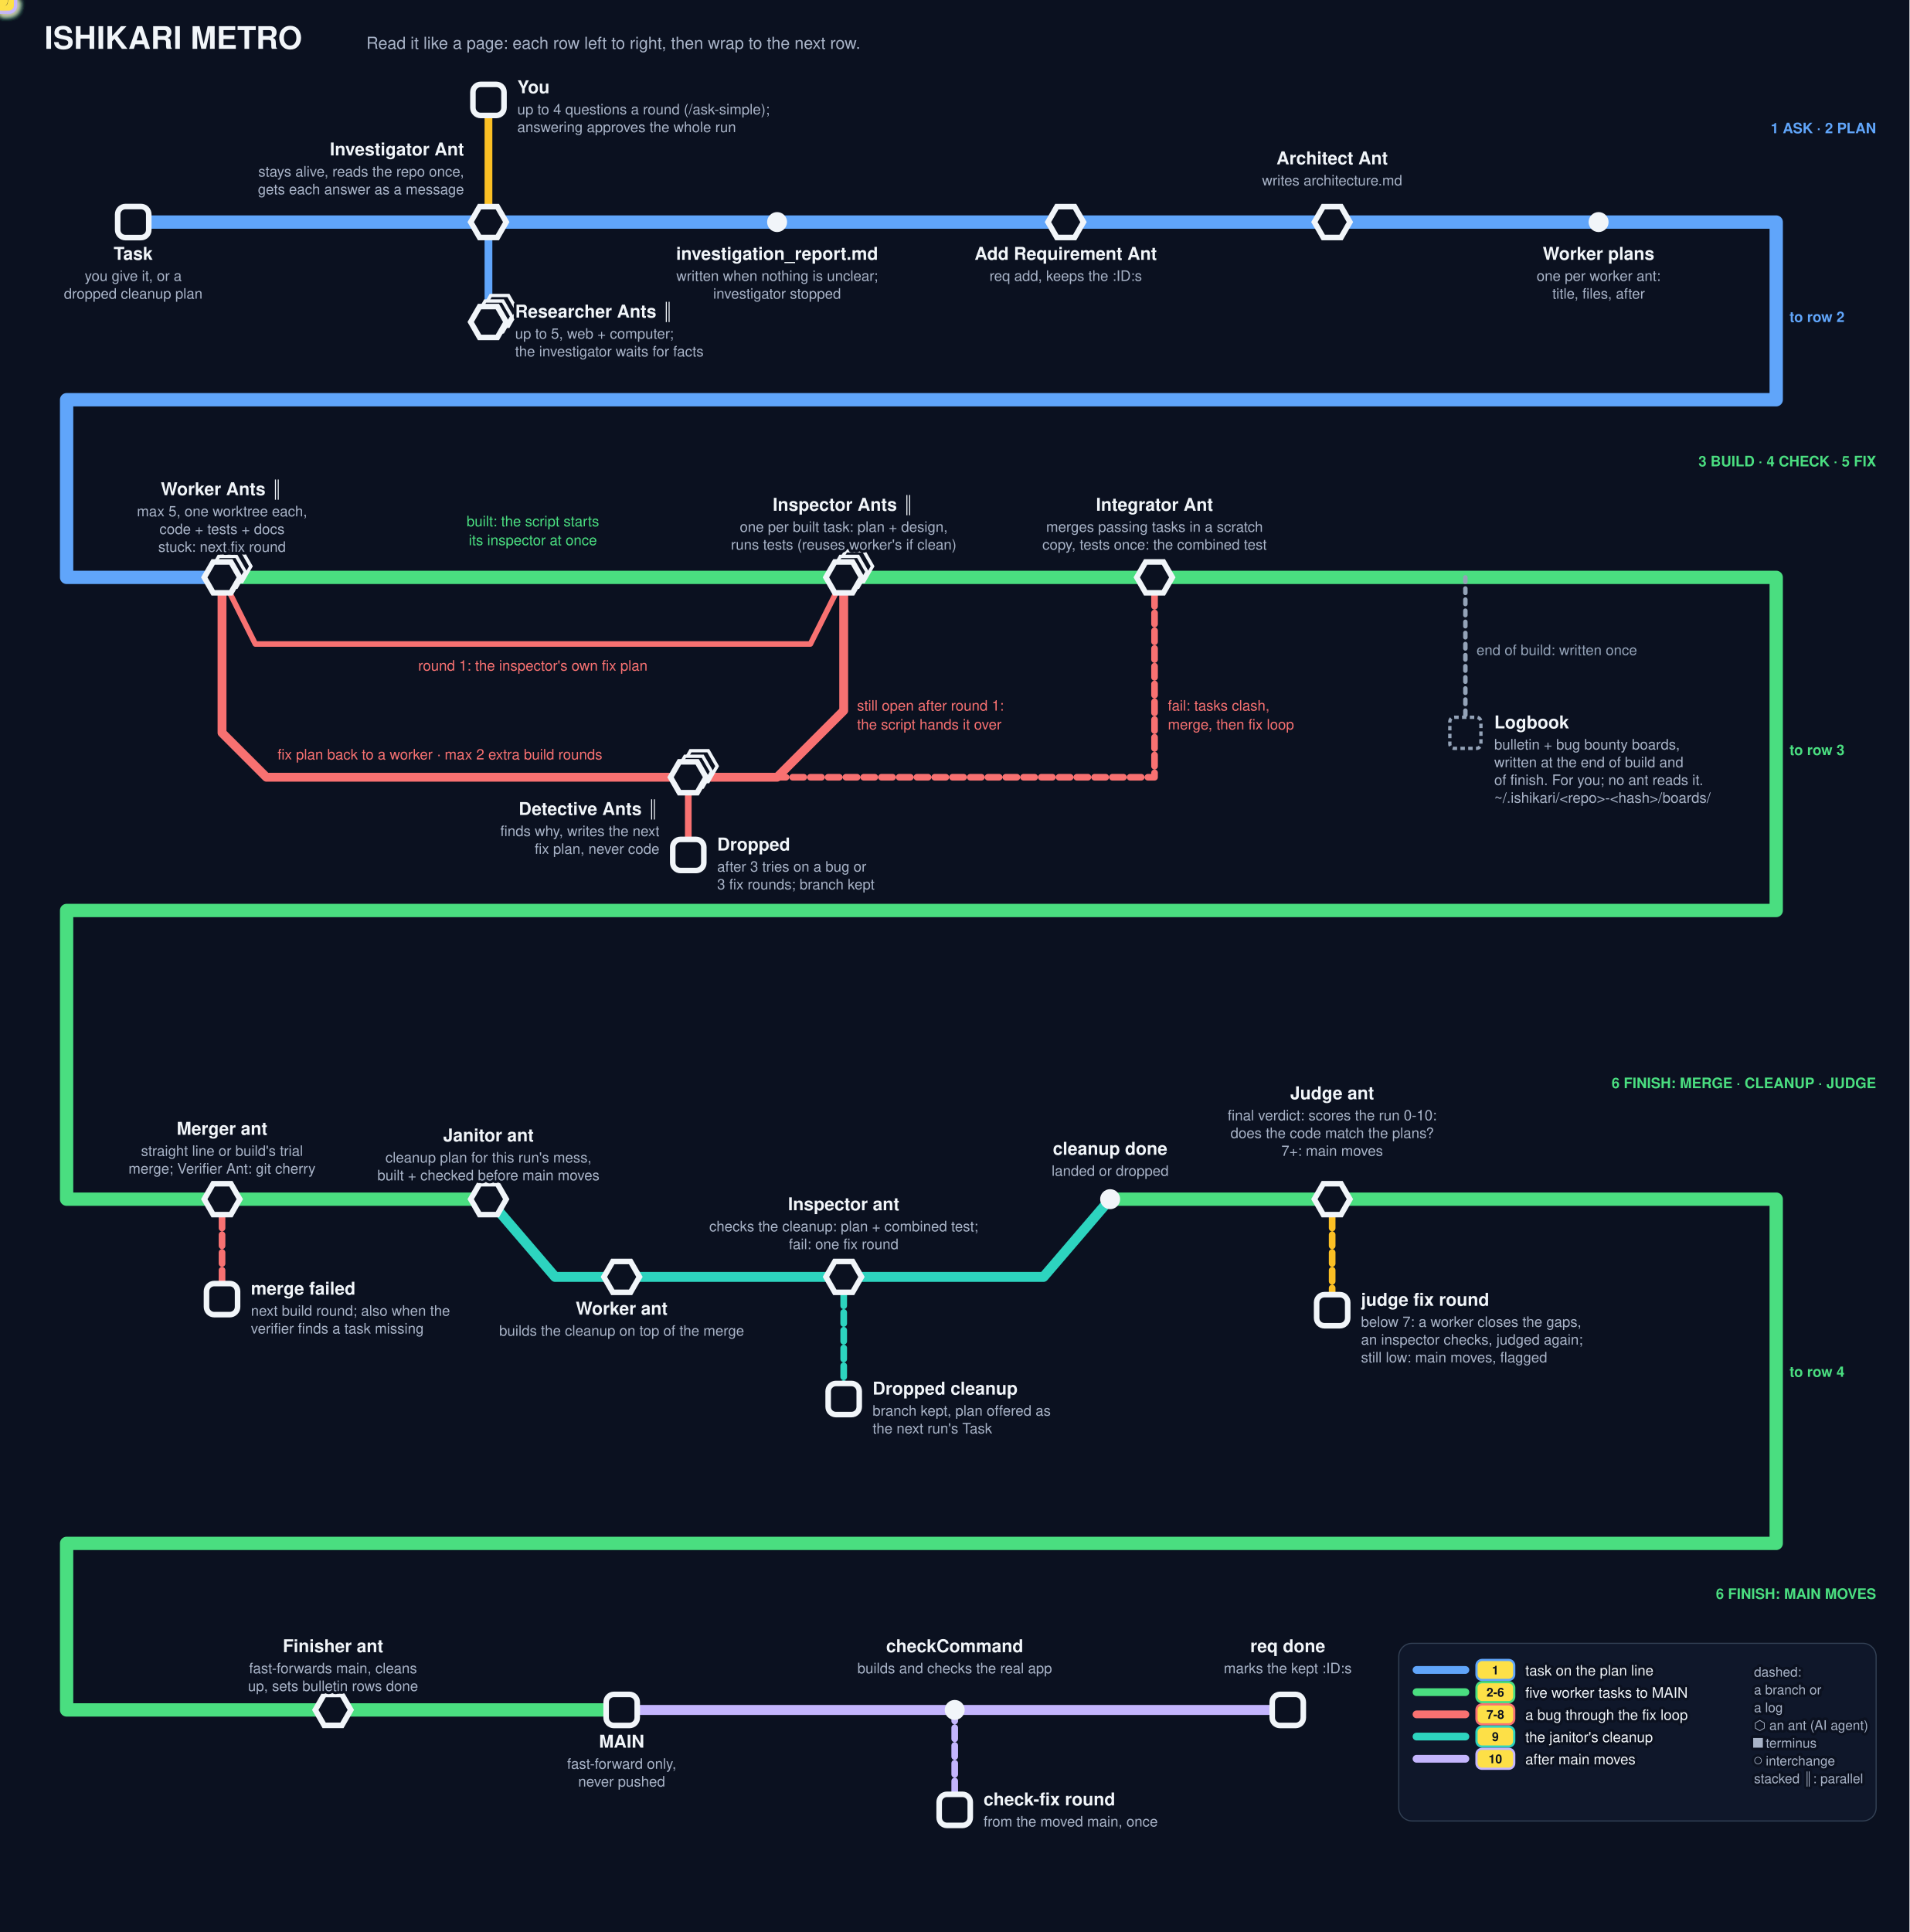
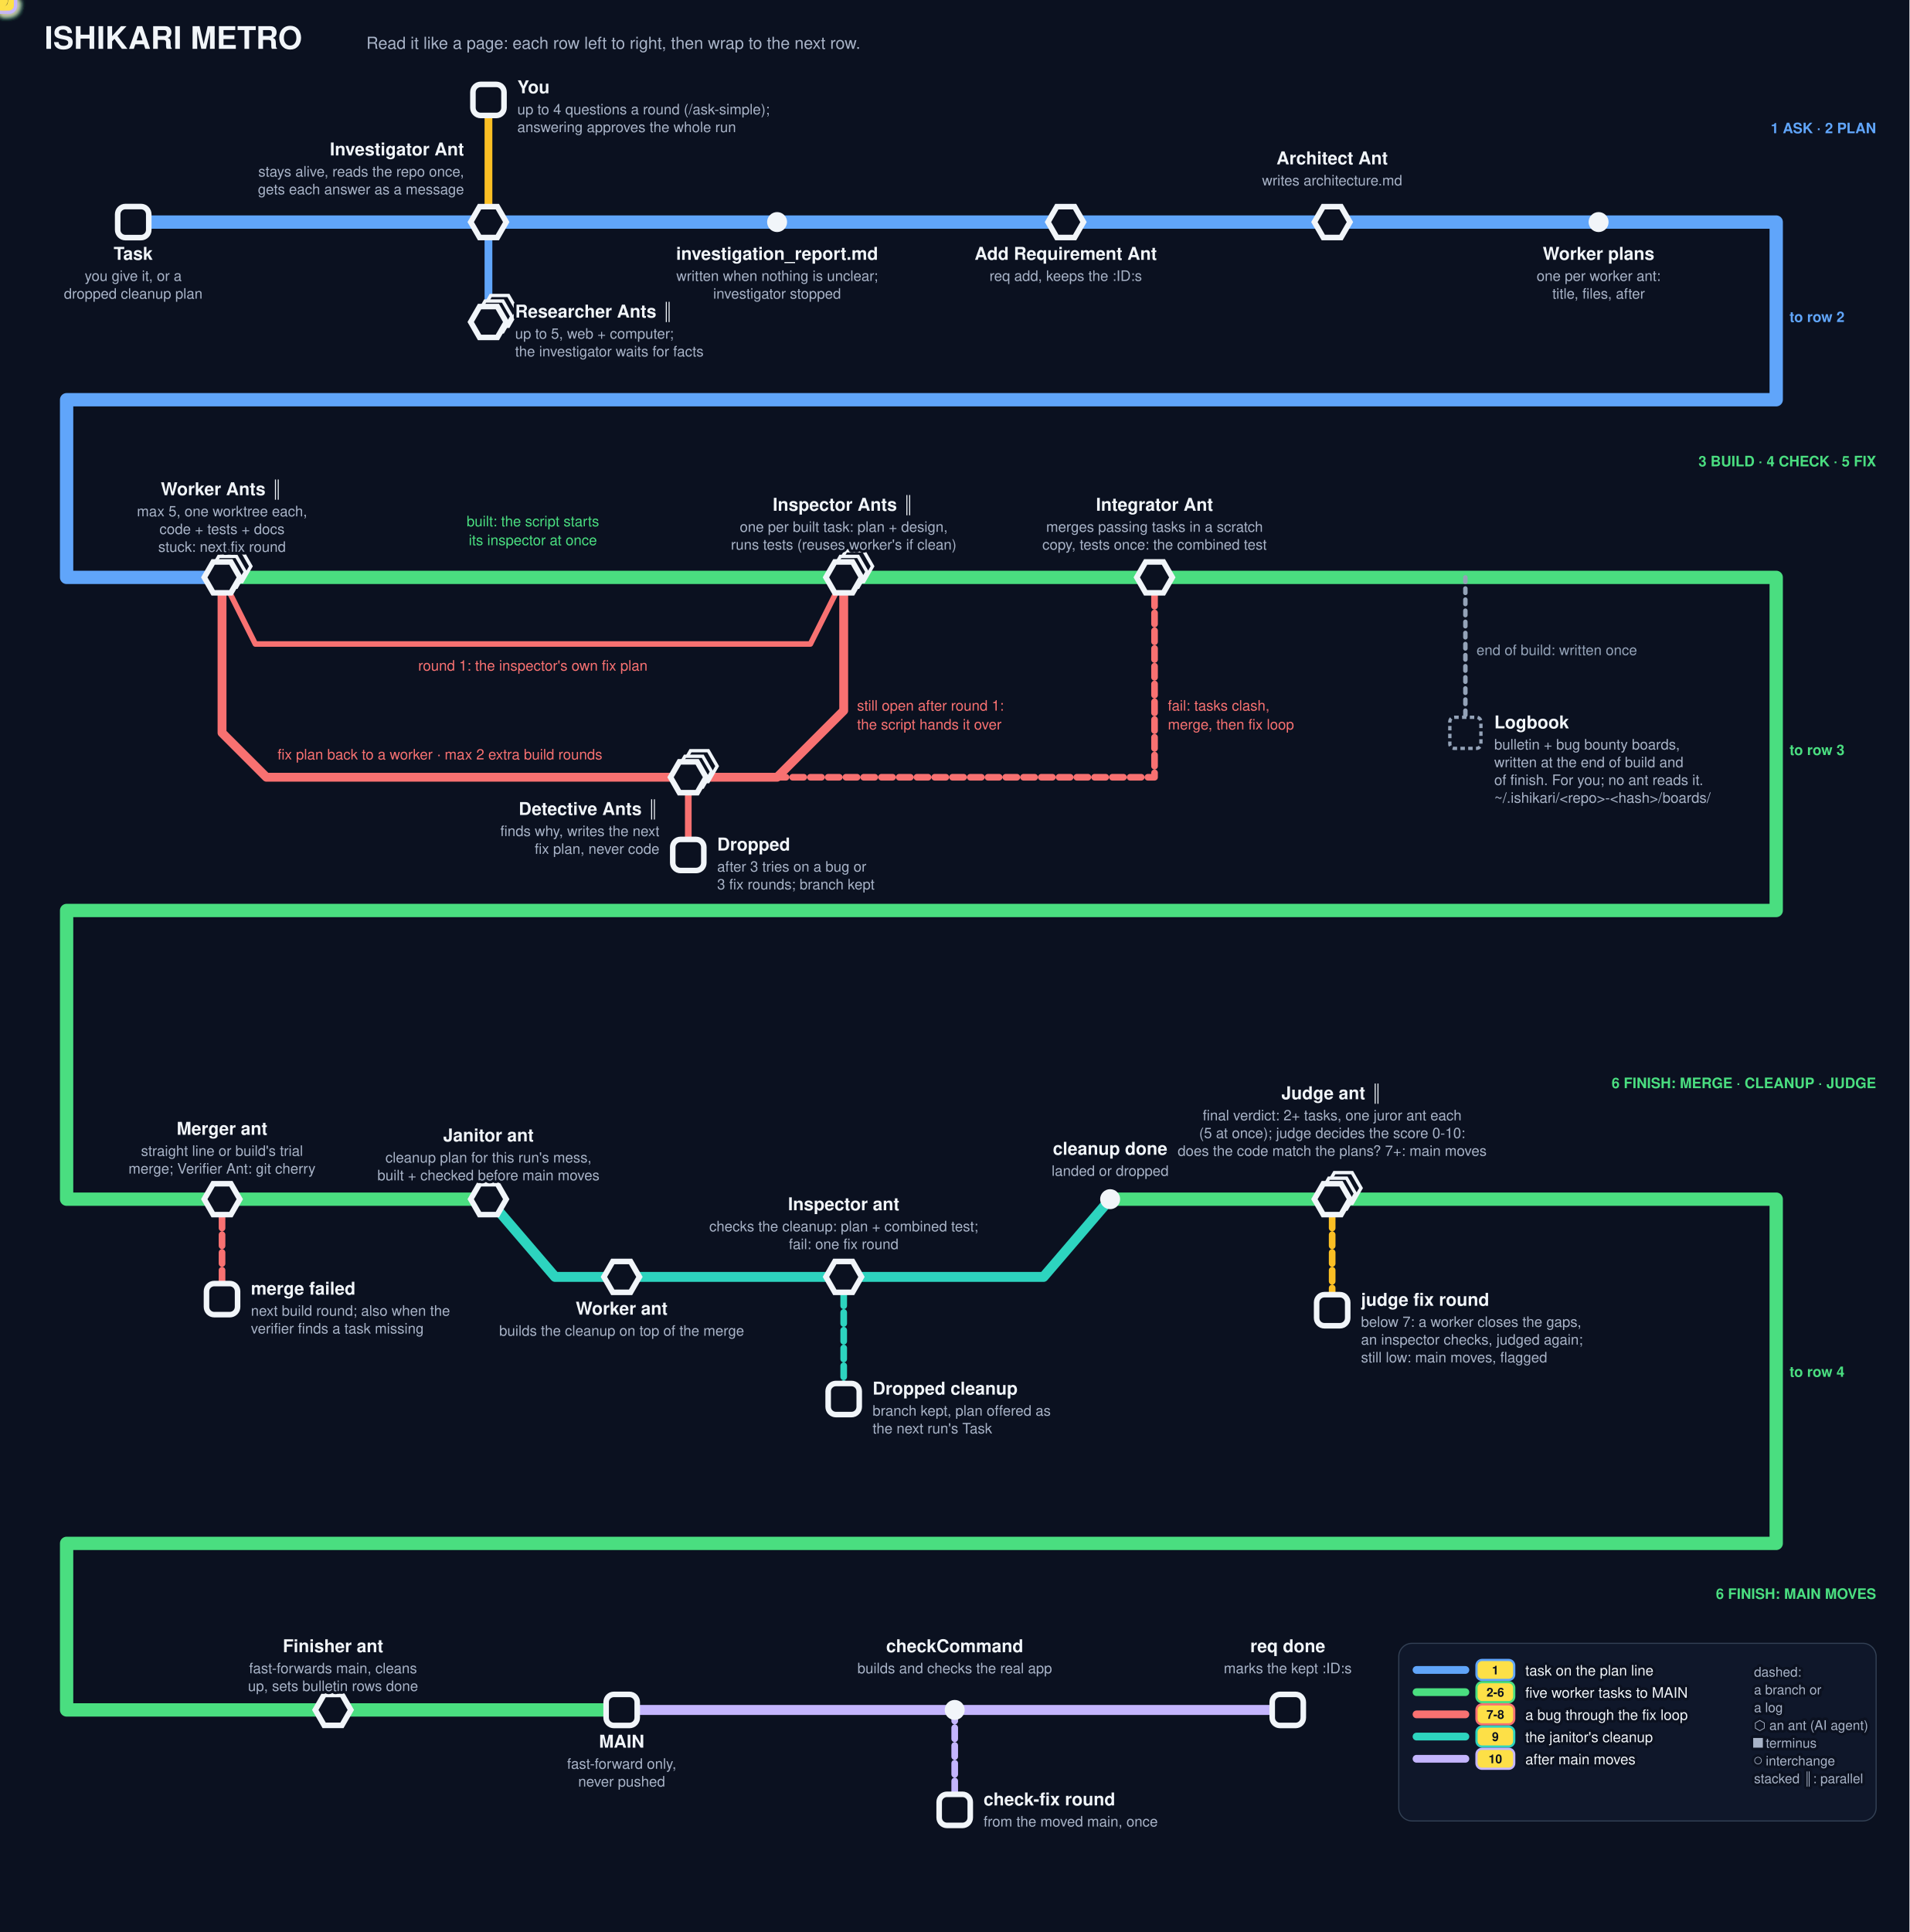
<svg xmlns="http://www.w3.org/2000/svg" viewBox="0 0 1720 1740" width="1720" height="1740" font-family="ui-sans-serif,-apple-system,Helvetica,Arial,sans-serif">
  <defs>
    <filter id="g" x="-100%" y="-100%" width="300%" height="300%">
      <feGaussianBlur stdDeviation="3" result="b" />
      <feMerge>
        <feMergeNode in="b" />
        <feMergeNode in="SourceGraphic" />
      </feMerge>
    </filter>
  </defs>
  <style>.h{paint-order:stroke;stroke:#0B1120;stroke-width:5px;stroke-linejoin:round}.flow{animation:f 1.2s linear infinite}@keyframes f{to{stroke-dashoffset:-32}}</style>
  <rect width="1720" height="1740" fill="#0B1120" />
  <text class="h" x="40" y="44" fill="#F1F5F9" font-size="28" text-anchor="start" font-weight="800">ISHIKARI METRO</text>
  <text class="h" x="330" y="44" fill="#A8B3C7" font-size="15" text-anchor="start" font-weight="400">Read it like a page: each row left to right, then wrap to the next row.</text>
  <text class="h" x="1690" y="120" fill="#60A5FA" font-size="13" text-anchor="end" font-weight="800">1 ASK  ·  2 PLAN</text>
  <text class="h" x="1690" y="420" fill="#4ADE80" font-size="13" text-anchor="end" font-weight="800">3 BUILD  ·  4 CHECK  ·  5 FIX</text>
  <text class="h" x="1690" y="980" fill="#4ADE80" font-size="13" text-anchor="end" font-weight="800">6 FINISH: MERGE · CLEANUP · JUDGE</text>
  <text class="h" x="1690" y="1440" fill="#4ADE80" font-size="13" text-anchor="end" font-weight="800">6 FINISH: MAIN MOVES</text>
  <path id="L-plan" d="M120,200 L1440,200 L1600,200 L1600,360 L60,360 L60,520 L200,520" fill="none" stroke="#60A5FA" stroke-width="12" stroke-linejoin="round" stroke-linecap="round" />
  <path id="L-ask" d="M440,200 L440,90" fill="none" stroke="#FBBF24" stroke-width="7" stroke-linejoin="round" stroke-linecap="round" />
  <path id="L-res" d="M440,200 L440,290" fill="none" stroke="#60A5FA" stroke-width="7" stroke-linejoin="round" stroke-linecap="round" />
  <path id="L-build" d="M200,520 L1320,520 L1600,520 L1600,820 L60,820 L60,1080 L440,1080 L500,1150 L940,1150 L1000,1080 L1600,1080 L1600,1390 L60,1390 L60,1540 L560,1540" fill="none" stroke="none" stroke-width="12" stroke-linejoin="round" stroke-linecap="round" />
  <path id="L-g1" d="M200,520 L1320,520 L1600,520 L1600,820 L60,820 L60,1080 L440,1080" fill="none" stroke="#4ADE80" stroke-width="12" stroke-linejoin="round" stroke-linecap="round" />
  <path id="L-g2" d="M1000,1080 L1600,1080 L1600,1390 L60,1390 L60,1540 L560,1540" fill="none" stroke="#4ADE80" stroke-width="12" stroke-linejoin="round" stroke-linecap="round" />
  <path id="L-bugin" d="M760,520 L760,640 L700,700 L620,700" fill="none" stroke="#F87171" stroke-width="8" stroke-linejoin="round" stroke-linecap="round" />
  <path id="L-clash" d="M1040,520 L1040,700 L620,700" fill="none" stroke="#F87171" stroke-width="6" stroke-linejoin="round" stroke-linecap="round" stroke-dasharray="10 6" class="flow" />
  <path id="L-bugout" d="M620,700 L240,700 L200,660 L200,520" fill="none" stroke="#F87171" stroke-width="8" stroke-linejoin="round" stroke-linecap="round" />
  <path id="L-r1" d="M760,520 L730,580 L230,580 L200,520" fill="none" stroke="#F87171" stroke-width="5" stroke-linejoin="round" stroke-linecap="round" />
  <path id="L-logA" d="M1320,520 L1320,646" fill="none" stroke="#94A3B8" stroke-width="4" stroke-linejoin="round" stroke-linecap="round" stroke-dasharray="4 6" class="flow" />
  <path id="L-drop" d="M620,700 L620,770" fill="none" stroke="#F87171" stroke-width="6" stroke-linejoin="round" stroke-linecap="round" />
  <path id="L-mfail" d="M200,1080 L200,1170" fill="none" stroke="#F87171" stroke-width="6" stroke-linejoin="round" stroke-linecap="round" stroke-dasharray="10 6" class="flow" />
  <path id="L-tidy" d="M440,1080 L500,1150 L560,1150 L760,1150 L940,1150 L1000,1080" fill="none" stroke="#2DD4BF" stroke-width="9" stroke-linejoin="round" stroke-linecap="round" />
  <path id="L-tdrop" d="M760,1150 L760,1260" fill="none" stroke="#2DD4BF" stroke-width="6" stroke-linejoin="round" stroke-linecap="round" stroke-dasharray="10 6" class="flow" />
  <path id="L-jfix" d="M1200,1080 L1200,1180" fill="none" stroke="#FBBF24" stroke-width="6" stroke-linejoin="round" stroke-linecap="round" stroke-dasharray="10 6" class="flow" />
  <path id="L-after" d="M560,1540 L1160,1540" fill="none" stroke="#C4B5FD" stroke-width="9" stroke-linejoin="round" stroke-linecap="round" />
  <path id="L-cfix" d="M860,1540 L860,1630" fill="none" stroke="#C4B5FD" stroke-width="6" stroke-linejoin="round" stroke-linecap="round" stroke-dasharray="10 6" class="flow" />
  <text class="h" x="1612" y="290" fill="#60A5FA" font-size="13" text-anchor="start" font-weight="700">to row 2</text>
  <text class="h" x="480" y="474" fill="#4ADE80" font-size="13" text-anchor="middle" font-weight="400">built: the script starts</text>
  <text class="h" x="480" y="491" fill="#4ADE80" font-size="13" text-anchor="middle" font-weight="400">its inspector at once</text>
  <text class="h" x="1612" y="680" fill="#4ADE80" font-size="13" text-anchor="start" font-weight="700">to row 3</text>
  <text class="h" x="1612" y="1240" fill="#4ADE80" font-size="13" text-anchor="start" font-weight="700">to row 4</text>
  <text class="h" x="1330" y="590" fill="#94A3B8" font-size="13" text-anchor="start" font-weight="400">end of build: written once</text>
  <text class="h" x="772" y="640" fill="#F87171" font-size="13" text-anchor="start" font-weight="400">still open after round 1:</text>
  <text class="h" x="772" y="657" fill="#F87171" font-size="13" text-anchor="start" font-weight="400">the script hands it over</text>
  <text class="h" x="480" y="604" fill="#F87171" font-size="13" text-anchor="middle" font-weight="400">round 1: the inspector's own fix plan</text>
  <text class="h" x="1052" y="640" fill="#F87171" font-size="13" text-anchor="start" font-weight="400">fail: tasks clash,</text>
  <text class="h" x="1052" y="657" fill="#F87171" font-size="13" text-anchor="start" font-weight="400">merge, then fix loop</text>
  <text class="h" x="250" y="684" fill="#F87171" font-size="13" text-anchor="start" font-weight="400">fix plan back to a worker  ·  max 2 extra build rounds</text>
  <rect x="106" y="186" width="28" height="28" rx="7" fill="#0B1120" stroke="#F1F5F9" stroke-width="5" />
  <text class="h" x="120" y="234" fill="#F1F5F9" font-size="16" text-anchor="middle" font-weight="700">Task</text>
  <text class="h" x="120" y="253" fill="#A8B3C7" font-size="13" text-anchor="middle" font-weight="400">you give it, or a</text>
  <text class="h" x="120" y="269" fill="#A8B3C7" font-size="13" text-anchor="middle" font-weight="400">dropped cleanup plan</text>
  <polygon points="424.0,200.0 432.0,186.1 448.0,186.1 456.0,200.0 448.0,213.9 432.0,213.9" fill="#0B1120" stroke="#F1F5F9" stroke-width="5" />
  <text class="h" x="418" y="140" fill="#F1F5F9" font-size="16" text-anchor="end" font-weight="700">Investigator Ant</text>
  <text class="h" x="418" y="159" fill="#A8B3C7" font-size="13" text-anchor="end" font-weight="400">stays alive, reads the repo once,</text>
  <text class="h" x="418" y="175" fill="#A8B3C7" font-size="13" text-anchor="end" font-weight="400">gets each answer as a message</text>
  <rect x="426" y="76" width="28" height="28" rx="7" fill="#0B1120" stroke="#F1F5F9" stroke-width="5" />
  <text class="h" x="466" y="84" fill="#F1F5F9" font-size="16" text-anchor="start" font-weight="700">You</text>
  <text class="h" x="466" y="103" fill="#A8B3C7" font-size="13" text-anchor="start" font-weight="400">up to 4 questions a round (/ask-simple);</text>
  <text class="h" x="466" y="119" fill="#A8B3C7" font-size="13" text-anchor="start" font-weight="400">answering approves the whole run</text>
  <polygon points="434.0,280.0 442.0,266.1 458.0,266.1 466.0,280.0 458.0,293.9 442.0,293.9" fill="#0B1120" stroke="#F1F5F9" stroke-width="3" />
  <polygon points="429.0,285.0 437.0,271.1 453.0,271.1 461.0,285.0 453.0,298.9 437.0,298.9" fill="#0B1120" stroke="#F1F5F9" stroke-width="3" />
  <polygon points="424.0,290.0 432.0,276.1 448.0,276.1 456.0,290.0 448.0,303.9 432.0,303.9" fill="#0B1120" stroke="#F1F5F9" stroke-width="5" />
  <text class="h" x="464" y="286" fill="#F1F5F9" font-size="16" text-anchor="start" font-weight="700">Researcher Ants  ∥</text>
  <text class="h" x="464" y="305" fill="#A8B3C7" font-size="13" text-anchor="start" font-weight="400">up to 5, web + computer;</text>
  <text class="h" x="464" y="321" fill="#A8B3C7" font-size="13" text-anchor="start" font-weight="400">the investigator waits for facts</text>
  <circle cx="700" cy="200" r="9" fill="#F1F5F9" />
  <text class="h" x="700" y="234" fill="#F1F5F9" font-size="16" text-anchor="middle" font-weight="700">investigation_report.md</text>
  <text class="h" x="700" y="253" fill="#A8B3C7" font-size="13" text-anchor="middle" font-weight="400">written when nothing is unclear;</text>
  <text class="h" x="700" y="269" fill="#A8B3C7" font-size="13" text-anchor="middle" font-weight="400">investigator stopped</text>
  <polygon points="944.0,200.0 952.0,186.1 968.0,186.1 976.0,200.0 968.0,213.9 952.0,213.9" fill="#0B1120" stroke="#F1F5F9" stroke-width="5" />
  <text class="h" x="960" y="234" fill="#F1F5F9" font-size="16" text-anchor="middle" font-weight="700">Add Requirement Ant</text>
  <text class="h" x="960" y="253" fill="#A8B3C7" font-size="13" text-anchor="middle" font-weight="400">req add, keeps the :ID:s</text>
  <polygon points="1184.0,200.0 1192.0,186.1 1208.0,186.1 1216.0,200.0 1208.0,213.9 1192.0,213.9" fill="#0B1120" stroke="#F1F5F9" stroke-width="5" />
  <text class="h" x="1200" y="148" fill="#F1F5F9" font-size="16" text-anchor="middle" font-weight="700">Architect Ant</text>
  <text class="h" x="1200" y="167" fill="#A8B3C7" font-size="13" text-anchor="middle" font-weight="400">writes architecture.md</text>
  <circle cx="1440" cy="200" r="9" fill="#F1F5F9" />
  <text class="h" x="1440" y="234" fill="#F1F5F9" font-size="16" text-anchor="middle" font-weight="700">Worker plans</text>
  <text class="h" x="1440" y="253" fill="#A8B3C7" font-size="13" text-anchor="middle" font-weight="400">one per worker ant:</text>
  <text class="h" x="1440" y="269" fill="#A8B3C7" font-size="13" text-anchor="middle" font-weight="400">title, files, after</text>
  <polygon points="194.0,510.0 202.0,496.1 218.0,496.1 226.0,510.0 218.0,523.9 202.0,523.9" fill="#0B1120" stroke="#F1F5F9" stroke-width="3" />
  <polygon points="189.0,515.0 197.0,501.1 213.0,501.1 221.0,515.0 213.0,528.9 197.0,528.9" fill="#0B1120" stroke="#F1F5F9" stroke-width="3" />
  <polygon points="184.0,520.0 192.0,506.1 208.0,506.1 216.0,520.0 208.0,533.9 192.0,533.9" fill="#0B1120" stroke="#F1F5F9" stroke-width="5" />
  <text class="h" x="200" y="446" fill="#F1F5F9" font-size="16" text-anchor="middle" font-weight="700">Worker Ants  ∥</text>
  <text class="h" x="200" y="465" fill="#A8B3C7" font-size="13" text-anchor="middle" font-weight="400">max 5, one worktree each,</text>
  <text class="h" x="200" y="481" fill="#A8B3C7" font-size="13" text-anchor="middle" font-weight="400">code + tests + docs</text>
  <text class="h" x="200" y="497" fill="#A8B3C7" font-size="13" text-anchor="middle" font-weight="400">stuck: next fix round</text>
  <polygon points="754.0,510.0 762.0,496.1 778.0,496.1 786.0,510.0 778.0,523.9 762.0,523.9" fill="#0B1120" stroke="#F1F5F9" stroke-width="3" />
  <polygon points="749.0,515.0 757.0,501.1 773.0,501.1 781.0,515.0 773.0,528.9 757.0,528.9" fill="#0B1120" stroke="#F1F5F9" stroke-width="3" />
  <polygon points="744.0,520.0 752.0,506.1 768.0,506.1 776.0,520.0 768.0,533.9 752.0,533.9" fill="#0B1120" stroke="#F1F5F9" stroke-width="5" />
  <text class="h" x="760" y="460" fill="#F1F5F9" font-size="16" text-anchor="middle" font-weight="700">Inspector Ants  ∥</text>
  <text class="h" x="760" y="479" fill="#A8B3C7" font-size="13" text-anchor="middle" font-weight="400">one per built task: plan + design,</text>
  <text class="h" x="760" y="495" fill="#A8B3C7" font-size="13" text-anchor="middle" font-weight="400">runs tests (reuses worker's if clean)</text>
  <polygon points="1024.0,520.0 1032.0,506.1 1048.0,506.1 1056.0,520.0 1048.0,533.9 1032.0,533.9" fill="#0B1120" stroke="#F1F5F9" stroke-width="5" />
  <text class="h" x="1040" y="460" fill="#F1F5F9" font-size="16" text-anchor="middle" font-weight="700">Integrator Ant</text>
  <text class="h" x="1040" y="479" fill="#A8B3C7" font-size="13" text-anchor="middle" font-weight="400">merges passing tasks in a scratch</text>
  <text class="h" x="1040" y="495" fill="#A8B3C7" font-size="13" text-anchor="middle" font-weight="400">copy, tests once: the combined test</text>
  <rect x="1306" y="646" width="28" height="28" rx="4" fill="#0B1120" stroke="#94A3B8" stroke-width="3" stroke-dasharray="4 3" />
  <text class="h" x="1346" y="656" fill="#F1F5F9" font-size="16" text-anchor="start" font-weight="700">Logbook</text>
  <text class="h" x="1346" y="675" fill="#A8B3C7" font-size="13" text-anchor="start" font-weight="400">bulletin + bug bounty boards,</text>
  <text class="h" x="1346" y="691" fill="#A8B3C7" font-size="13" text-anchor="start" font-weight="400">written at the end of build and</text>
  <text class="h" x="1346" y="707" fill="#A8B3C7" font-size="13" text-anchor="start" font-weight="400">of finish. For you; no ant reads it.</text>
  <text class="h" x="1346" y="723" fill="#A8B3C7" font-size="13" text-anchor="start" font-weight="400">~/.ishikari/&lt;repo&gt;-&lt;hash&gt;/boards/</text>
  <polygon points="614.0,690.0 622.0,676.1 638.0,676.1 646.0,690.0 638.0,703.9 622.0,703.9" fill="#0B1120" stroke="#F1F5F9" stroke-width="3" />
  <polygon points="609.0,695.0 617.0,681.1 633.0,681.1 641.0,695.0 633.0,708.9 617.0,708.9" fill="#0B1120" stroke="#F1F5F9" stroke-width="3" />
  <polygon points="604.0,700.0 612.0,686.1 628.0,686.1 636.0,700.0 628.0,713.9 612.0,713.9" fill="#0B1120" stroke="#F1F5F9" stroke-width="5" />
  <text class="h" x="594" y="734" fill="#F1F5F9" font-size="16" text-anchor="end" font-weight="700">Detective Ants  ∥</text>
  <text class="h" x="594" y="753" fill="#A8B3C7" font-size="13" text-anchor="end" font-weight="400">finds why, writes the next</text>
  <text class="h" x="594" y="769" fill="#A8B3C7" font-size="13" text-anchor="end" font-weight="400">fix plan, never code</text>
  <rect x="606" y="756" width="28" height="28" rx="7" fill="#0B1120" stroke="#F1F5F9" stroke-width="5" />
  <text class="h" x="646" y="766" fill="#F1F5F9" font-size="16" text-anchor="start" font-weight="700">Dropped</text>
  <text class="h" x="646" y="785" fill="#A8B3C7" font-size="13" text-anchor="start" font-weight="400">after 3 tries on a bug or</text>
  <text class="h" x="646" y="801" fill="#A8B3C7" font-size="13" text-anchor="start" font-weight="400">3 fix rounds; branch kept</text>
  <polygon points="184.0,1080.0 192.0,1066.1 208.0,1066.1 216.0,1080.0 208.0,1093.9 192.0,1093.9" fill="#0B1120" stroke="#F1F5F9" stroke-width="5" />
  <text class="h" x="200" y="1022" fill="#F1F5F9" font-size="16" text-anchor="middle" font-weight="700">Merger ant</text>
  <text class="h" x="200" y="1041" fill="#A8B3C7" font-size="13" text-anchor="middle" font-weight="400">straight line or build's trial</text>
  <text class="h" x="200" y="1057" fill="#A8B3C7" font-size="13" text-anchor="middle" font-weight="400">merge; Verifier Ant: git cherry</text>
  <rect x="186" y="1156" width="28" height="28" rx="7" fill="#0B1120" stroke="#F1F5F9" stroke-width="5" />
  <text class="h" x="226" y="1166" fill="#F1F5F9" font-size="16" text-anchor="start" font-weight="700">merge failed</text>
  <text class="h" x="226" y="1185" fill="#A8B3C7" font-size="13" text-anchor="start" font-weight="400">next build round; also when the</text>
  <text class="h" x="226" y="1201" fill="#A8B3C7" font-size="13" text-anchor="start" font-weight="400">verifier finds a task missing</text>
  <polygon points="424.0,1080.0 432.0,1066.1 448.0,1066.1 456.0,1080.0 448.0,1093.9 432.0,1093.9" fill="#0B1120" stroke="#F1F5F9" stroke-width="5" />
  <text class="h" x="440" y="1028" fill="#F1F5F9" font-size="16" text-anchor="middle" font-weight="700">Janitor ant</text>
  <text class="h" x="440" y="1047" fill="#A8B3C7" font-size="13" text-anchor="middle" font-weight="400">cleanup plan for this run's mess,</text>
  <text class="h" x="440" y="1063" fill="#A8B3C7" font-size="13" text-anchor="middle" font-weight="400">built + checked before main moves</text>
  <polygon points="544.0,1150.0 552.0,1136.1 568.0,1136.1 576.0,1150.0 568.0,1163.9 552.0,1163.9" fill="#0B1120" stroke="#F1F5F9" stroke-width="5" />
  <text class="h" x="560" y="1184" fill="#F1F5F9" font-size="16" text-anchor="middle" font-weight="700">Worker ant</text>
  <text class="h" x="560" y="1203" fill="#A8B3C7" font-size="13" text-anchor="middle" font-weight="400">builds the cleanup on top of the merge</text>
  <polygon points="744.0,1150.0 752.0,1136.1 768.0,1136.1 776.0,1150.0 768.0,1163.9 752.0,1163.9" fill="#0B1120" stroke="#F1F5F9" stroke-width="5" />
  <text class="h" x="760" y="1090" fill="#F1F5F9" font-size="16" text-anchor="middle" font-weight="700">Inspector ant</text>
  <text class="h" x="760" y="1109" fill="#A8B3C7" font-size="13" text-anchor="middle" font-weight="400">checks the cleanup: plan + combined test;</text>
  <text class="h" x="760" y="1125" fill="#A8B3C7" font-size="13" text-anchor="middle" font-weight="400">fail: one fix round</text>
  <rect x="746" y="1246" width="28" height="28" rx="7" fill="#0B1120" stroke="#F1F5F9" stroke-width="5" />
  <text class="h" x="786" y="1256" fill="#F1F5F9" font-size="16" text-anchor="start" font-weight="700">Dropped cleanup</text>
  <text class="h" x="786" y="1275" fill="#A8B3C7" font-size="13" text-anchor="start" font-weight="400">branch kept, plan offered as</text>
  <text class="h" x="786" y="1291" fill="#A8B3C7" font-size="13" text-anchor="start" font-weight="400">the next run's Task</text>
+   <polygon points="1194.0,1070.0 1202.0,1056.1 1218.0,1056.1 1226.0,1070.0 1218.0,1083.9 1202.0,1083.9" fill="#0B1120" stroke="#F1F5F9" stroke-width="3" />
+   <polygon points="1189.0,1075.0 1197.0,1061.1 1213.0,1061.1 1221.0,1075.0 1213.0,1088.9 1197.0,1088.9" fill="#0B1120" stroke="#F1F5F9" stroke-width="3" />
  <polygon points="1184.0,1080.0 1192.0,1066.1 1208.0,1066.1 1216.0,1080.0 1208.0,1093.9 1192.0,1093.9" fill="#0B1120" stroke="#F1F5F9" stroke-width="5" />
-   <text class="h" x="1200" y="990" fill="#F1F5F9" font-size="16" text-anchor="middle" font-weight="700">Judge ant</text>
-   <text class="h" x="1200" y="1009" fill="#A8B3C7" font-size="13" text-anchor="middle" font-weight="400">final verdict: scores the run 0-10:</text>
-   <text class="h" x="1200" y="1025" fill="#A8B3C7" font-size="13" text-anchor="middle" font-weight="400">does the code match the plans?</text>
-   <text class="h" x="1200" y="1041" fill="#A8B3C7" font-size="13" text-anchor="middle" font-weight="400">7+: main moves</text>
+   <text class="h" x="1200" y="990" fill="#F1F5F9" font-size="16" text-anchor="middle" font-weight="700">Judge ant  ∥</text>
+   <text class="h" x="1200" y="1009" fill="#A8B3C7" font-size="13" text-anchor="middle" font-weight="400">final verdict: 2+ tasks, one juror ant each</text>
+   <text class="h" x="1200" y="1025" fill="#A8B3C7" font-size="13" text-anchor="middle" font-weight="400">(5 at once); judge decides the score 0-10:</text>
+   <text class="h" x="1200" y="1041" fill="#A8B3C7" font-size="13" text-anchor="middle" font-weight="400">does the code match the plans? 7+: main moves</text>
  <rect x="1186" y="1166" width="28" height="28" rx="7" fill="#0B1120" stroke="#F1F5F9" stroke-width="5" />
  <text class="h" x="1226" y="1176" fill="#F1F5F9" font-size="16" text-anchor="start" font-weight="700">judge fix round</text>
  <text class="h" x="1226" y="1195" fill="#A8B3C7" font-size="13" text-anchor="start" font-weight="400">below 7: a worker closes the gaps,</text>
  <text class="h" x="1226" y="1211" fill="#A8B3C7" font-size="13" text-anchor="start" font-weight="400">an inspector checks, judged again;</text>
  <text class="h" x="1226" y="1227" fill="#A8B3C7" font-size="13" text-anchor="start" font-weight="400">still low: main moves, flagged</text>
  <circle cx="1000" cy="1080" r="9" fill="#F1F5F9" />
  <text class="h" x="1000" y="1040" fill="#F1F5F9" font-size="16" text-anchor="middle" font-weight="700">cleanup done</text>
  <text class="h" x="1000" y="1059" fill="#A8B3C7" font-size="13" text-anchor="middle" font-weight="400">landed or dropped</text>
  <polygon points="284.0,1540.0 292.0,1526.1 308.0,1526.1 316.0,1540.0 308.0,1553.9 292.0,1553.9" fill="#0B1120" stroke="#F1F5F9" stroke-width="5" />
  <text class="h" x="300" y="1488" fill="#F1F5F9" font-size="16" text-anchor="middle" font-weight="700">Finisher ant</text>
  <text class="h" x="300" y="1507" fill="#A8B3C7" font-size="13" text-anchor="middle" font-weight="400">fast-forwards main, cleans</text>
  <text class="h" x="300" y="1523" fill="#A8B3C7" font-size="13" text-anchor="middle" font-weight="400">up, sets bulletin rows done</text>
  <rect x="546" y="1526" width="28" height="28" rx="7" fill="#0B1120" stroke="#F1F5F9" stroke-width="5" />
  <text class="h" x="560" y="1574" fill="#F1F5F9" font-size="16" text-anchor="middle" font-weight="700">MAIN</text>
  <text class="h" x="560" y="1593" fill="#A8B3C7" font-size="13" text-anchor="middle" font-weight="400">fast-forward only,</text>
  <text class="h" x="560" y="1609" fill="#A8B3C7" font-size="13" text-anchor="middle" font-weight="400">never pushed</text>
  <circle cx="860" cy="1540" r="9" fill="#F1F5F9" />
  <text class="h" x="860" y="1488" fill="#F1F5F9" font-size="16" text-anchor="middle" font-weight="700">checkCommand</text>
  <text class="h" x="860" y="1507" fill="#A8B3C7" font-size="13" text-anchor="middle" font-weight="400">builds and checks the real app</text>
  <rect x="846" y="1616" width="28" height="28" rx="7" fill="#0B1120" stroke="#F1F5F9" stroke-width="5" />
  <text class="h" x="886" y="1626" fill="#F1F5F9" font-size="16" text-anchor="start" font-weight="700">check-fix round</text>
  <text class="h" x="886" y="1645" fill="#A8B3C7" font-size="13" text-anchor="start" font-weight="400">from the moved main, once</text>
  <rect x="1146" y="1526" width="28" height="28" rx="7" fill="#0B1120" stroke="#F1F5F9" stroke-width="5" />
  <text class="h" x="1160" y="1488" fill="#F1F5F9" font-size="16" text-anchor="middle" font-weight="700">req done</text>
  <text class="h" x="1160" y="1507" fill="#A8B3C7" font-size="13" text-anchor="middle" font-weight="400">marks the kept :ID:s</text>
  <g filter="url(#g)">
    <rect x="-14" y="-11" width="28" height="22" rx="6" fill="#FDE047" stroke="#60A5FA" stroke-width="3" />
    <text y="5" font-size="14" font-weight="800" fill="#0B1120" text-anchor="middle">1</text>
    <animateMotion dur="20s" begin="0s" repeatCount="indefinite">
      <mpath href="#L-plan" />
    </animateMotion>
  </g>
  <g filter="url(#g)">
    <rect x="-14" y="-11" width="28" height="22" rx="6" fill="#FDE047" stroke="#4ADE80" stroke-width="3" />
    <text y="5" font-size="14" font-weight="800" fill="#0B1120" text-anchor="middle">2</text>
    <animateMotion dur="28s" begin="0s" repeatCount="indefinite">
      <mpath href="#L-build" />
    </animateMotion>
  </g>
  <g filter="url(#g)">
    <rect x="-14" y="-11" width="28" height="22" rx="6" fill="#FDE047" stroke="#4ADE80" stroke-width="3" />
    <text y="5" font-size="14" font-weight="800" fill="#0B1120" text-anchor="middle">3</text>
    <animateMotion dur="28s" begin="-5.6s" repeatCount="indefinite">
      <mpath href="#L-build" />
    </animateMotion>
  </g>
  <g filter="url(#g)">
    <rect x="-14" y="-11" width="28" height="22" rx="6" fill="#FDE047" stroke="#4ADE80" stroke-width="3" />
    <text y="5" font-size="14" font-weight="800" fill="#0B1120" text-anchor="middle">4</text>
    <animateMotion dur="28s" begin="-11.2s" repeatCount="indefinite">
      <mpath href="#L-build" />
    </animateMotion>
  </g>
  <g filter="url(#g)">
    <rect x="-14" y="-11" width="28" height="22" rx="6" fill="#FDE047" stroke="#4ADE80" stroke-width="3" />
    <text y="5" font-size="14" font-weight="800" fill="#0B1120" text-anchor="middle">5</text>
    <animateMotion dur="28s" begin="-16.8s" repeatCount="indefinite">
      <mpath href="#L-build" />
    </animateMotion>
  </g>
  <g filter="url(#g)">
    <rect x="-14" y="-11" width="28" height="22" rx="6" fill="#FDE047" stroke="#4ADE80" stroke-width="3" />
    <text y="5" font-size="14" font-weight="800" fill="#0B1120" text-anchor="middle">6</text>
    <animateMotion dur="28s" begin="-22.4s" repeatCount="indefinite">
      <mpath href="#L-build" />
    </animateMotion>
  </g>
  <g filter="url(#g)">
    <rect x="-14" y="-11" width="28" height="22" rx="6" fill="#FDE047" stroke="#F87171" stroke-width="3" />
    <text y="5" font-size="14" font-weight="800" fill="#0B1120" text-anchor="middle">7</text>
    <animateMotion dur="5s" begin="0s" repeatCount="indefinite">
      <mpath href="#L-bugin" />
    </animateMotion>
  </g>
  <g filter="url(#g)">
    <rect x="-14" y="-11" width="28" height="22" rx="6" fill="#FDE047" stroke="#F87171" stroke-width="3" />
    <text y="5" font-size="14" font-weight="800" fill="#0B1120" text-anchor="middle">8</text>
    <animateMotion dur="8s" begin="0s" repeatCount="indefinite">
      <mpath href="#L-bugout" />
    </animateMotion>
  </g>
  <g filter="url(#g)">
    <rect x="-14" y="-11" width="28" height="22" rx="6" fill="#FDE047" stroke="#2DD4BF" stroke-width="3" />
    <text y="5" font-size="14" font-weight="800" fill="#0B1120" text-anchor="middle">9</text>
    <animateMotion dur="8s" begin="0s" repeatCount="indefinite">
      <mpath href="#L-tidy" />
    </animateMotion>
  </g>
  <g filter="url(#g)">
    <rect x="-14" y="-11" width="28" height="22" rx="6" fill="#FDE047" stroke="#C4B5FD" stroke-width="3" />
    <text y="5" font-size="14" font-weight="800" fill="#0B1120" text-anchor="middle">10</text>
    <animateMotion dur="5s" begin="0s" repeatCount="indefinite">
      <mpath href="#L-after" />
    </animateMotion>
  </g>
  <circle r="7" fill="#FDE047" filter="url(#g)">
    <animateMotion dur="6s" repeatCount="indefinite" keyPoints="0;1;0" keyTimes="0;0.5;1" calcMode="linear">
      <mpath href="#L-ask" />
    </animateMotion>
  </circle>
  <circle r="7" fill="#FDE047" filter="url(#g)">
    <animateMotion dur="5s" repeatCount="indefinite" keyPoints="0;1;0" keyTimes="0;0.5;1" calcMode="linear">
      <mpath href="#L-res" />
    </animateMotion>
  </circle>
  <rect x="1260" y="1480" width="430" height="160" rx="12" fill="#0F172A" stroke="#334155" />
  <line x1="1276" y1="1504" x2="1320" y2="1504" stroke="#60A5FA" stroke-width="7" stroke-linecap="round" />
  <rect x="1330" y="1495" width="34" height="18" rx="5" fill="#FDE047" stroke="#60A5FA" stroke-width="2" />
  <text x="1347" y="1508" font-size="11" font-weight="800" fill="#0B1120" text-anchor="middle">1</text>
  <text class="h" x="1374" y="1509" fill="#F1F5F9" font-size="13" text-anchor="start" font-weight="400">task on the plan line</text>
  <line x1="1276" y1="1524" x2="1320" y2="1524" stroke="#4ADE80" stroke-width="7" stroke-linecap="round" />
  <rect x="1330" y="1515" width="34" height="18" rx="5" fill="#FDE047" stroke="#4ADE80" stroke-width="2" />
  <text x="1347" y="1528" font-size="11" font-weight="800" fill="#0B1120" text-anchor="middle">2-6</text>
  <text class="h" x="1374" y="1529" fill="#F1F5F9" font-size="13" text-anchor="start" font-weight="400">five worker tasks to MAIN</text>
  <line x1="1276" y1="1544" x2="1320" y2="1544" stroke="#F87171" stroke-width="7" stroke-linecap="round" />
  <rect x="1330" y="1535" width="34" height="18" rx="5" fill="#FDE047" stroke="#F87171" stroke-width="2" />
  <text x="1347" y="1548" font-size="11" font-weight="800" fill="#0B1120" text-anchor="middle">7-8</text>
  <text class="h" x="1374" y="1549" fill="#F1F5F9" font-size="13" text-anchor="start" font-weight="400">a bug through the fix loop</text>
  <line x1="1276" y1="1564" x2="1320" y2="1564" stroke="#2DD4BF" stroke-width="7" stroke-linecap="round" />
  <rect x="1330" y="1555" width="34" height="18" rx="5" fill="#FDE047" stroke="#2DD4BF" stroke-width="2" />
  <text x="1347" y="1568" font-size="11" font-weight="800" fill="#0B1120" text-anchor="middle">9</text>
  <text class="h" x="1374" y="1569" fill="#F1F5F9" font-size="13" text-anchor="start" font-weight="400">the janitor's cleanup</text>
  <line x1="1276" y1="1584" x2="1320" y2="1584" stroke="#C4B5FD" stroke-width="7" stroke-linecap="round" />
  <rect x="1330" y="1575" width="34" height="18" rx="5" fill="#FDE047" stroke="#C4B5FD" stroke-width="2" />
  <text x="1347" y="1588" font-size="11" font-weight="800" fill="#0B1120" text-anchor="middle">10</text>
  <text class="h" x="1374" y="1589" fill="#F1F5F9" font-size="13" text-anchor="start" font-weight="400">after main moves</text>
  <text class="h" x="1580" y="1510" fill="#A8B3C7" font-size="12" text-anchor="start" font-weight="400">dashed:</text>
  <text class="h" x="1580" y="1526" fill="#A8B3C7" font-size="12" text-anchor="start" font-weight="400">a branch or</text>
  <text class="h" x="1580" y="1542" fill="#A8B3C7" font-size="12" text-anchor="start" font-weight="400">a log</text>
  <text class="h" x="1580" y="1558" fill="#A8B3C7" font-size="12" text-anchor="start" font-weight="400">⬡ an ant (AI agent)</text>
  <text class="h" x="1580" y="1574" fill="#A8B3C7" font-size="12" text-anchor="start" font-weight="400">■ terminus</text>
  <text class="h" x="1580" y="1590" fill="#A8B3C7" font-size="12" text-anchor="start" font-weight="400">○ interchange</text>
  <text class="h" x="1580" y="1606" fill="#A8B3C7" font-size="12" text-anchor="start" font-weight="400">stacked ∥: parallel</text>
</svg>
